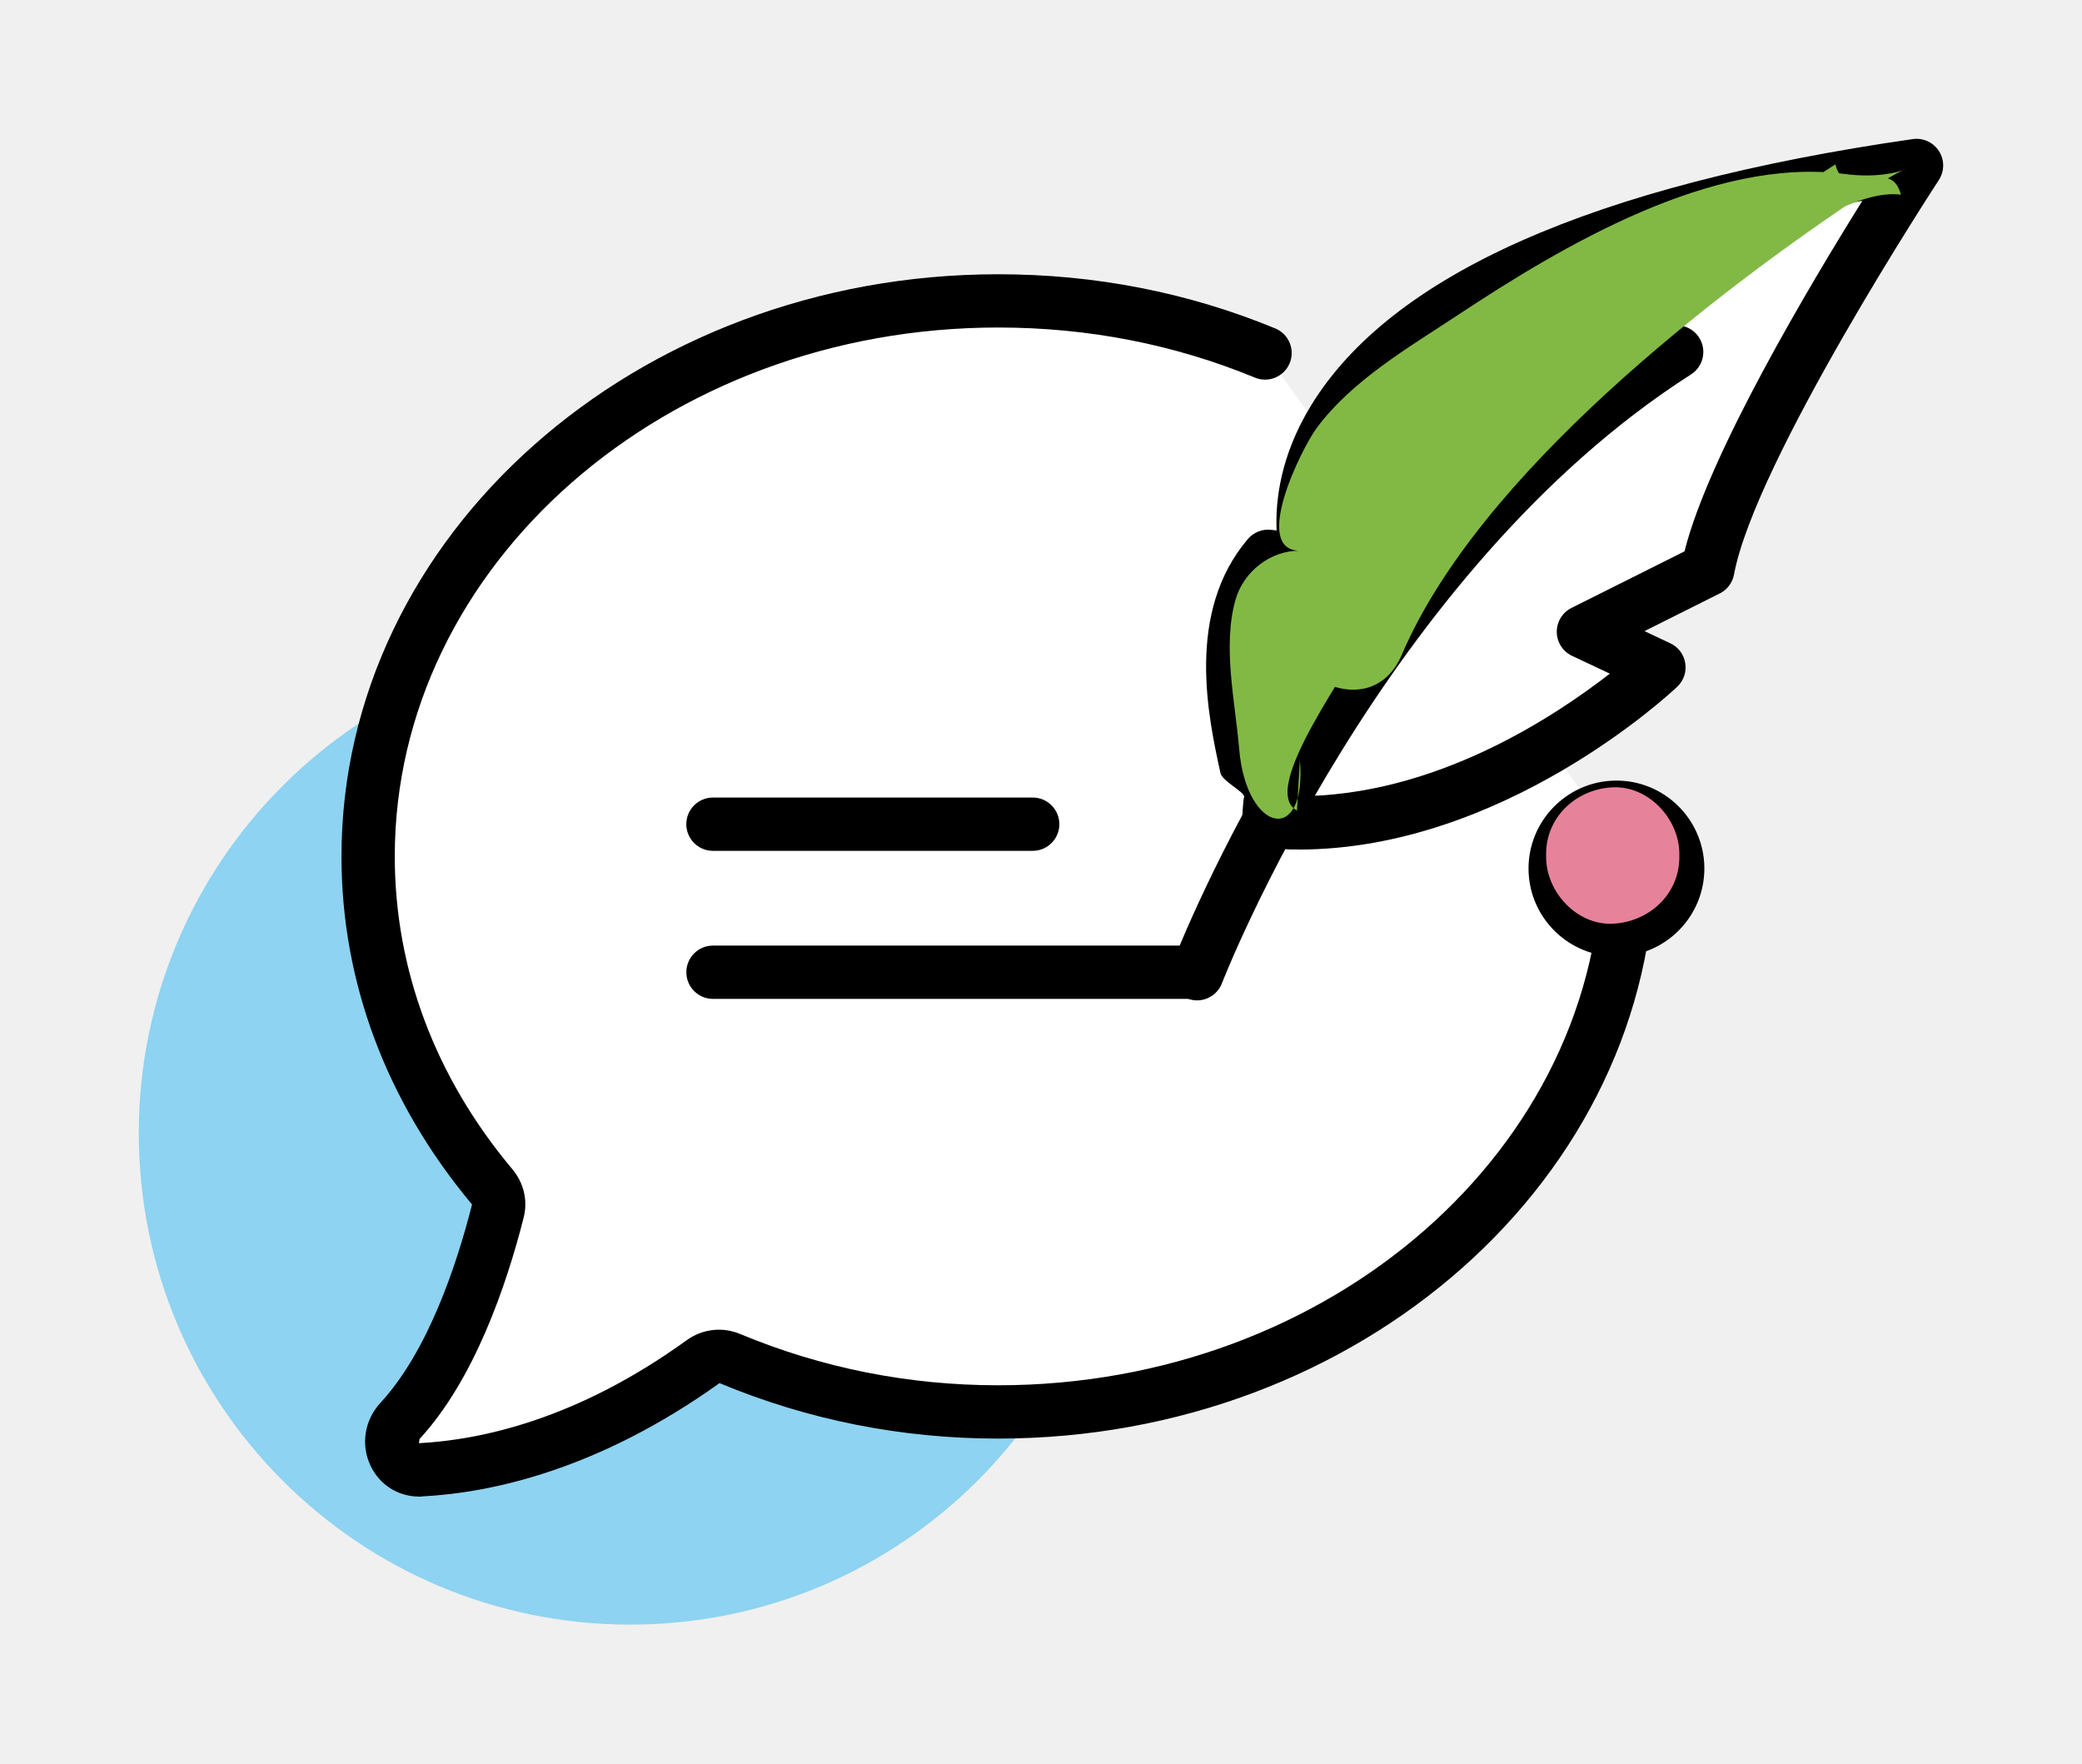
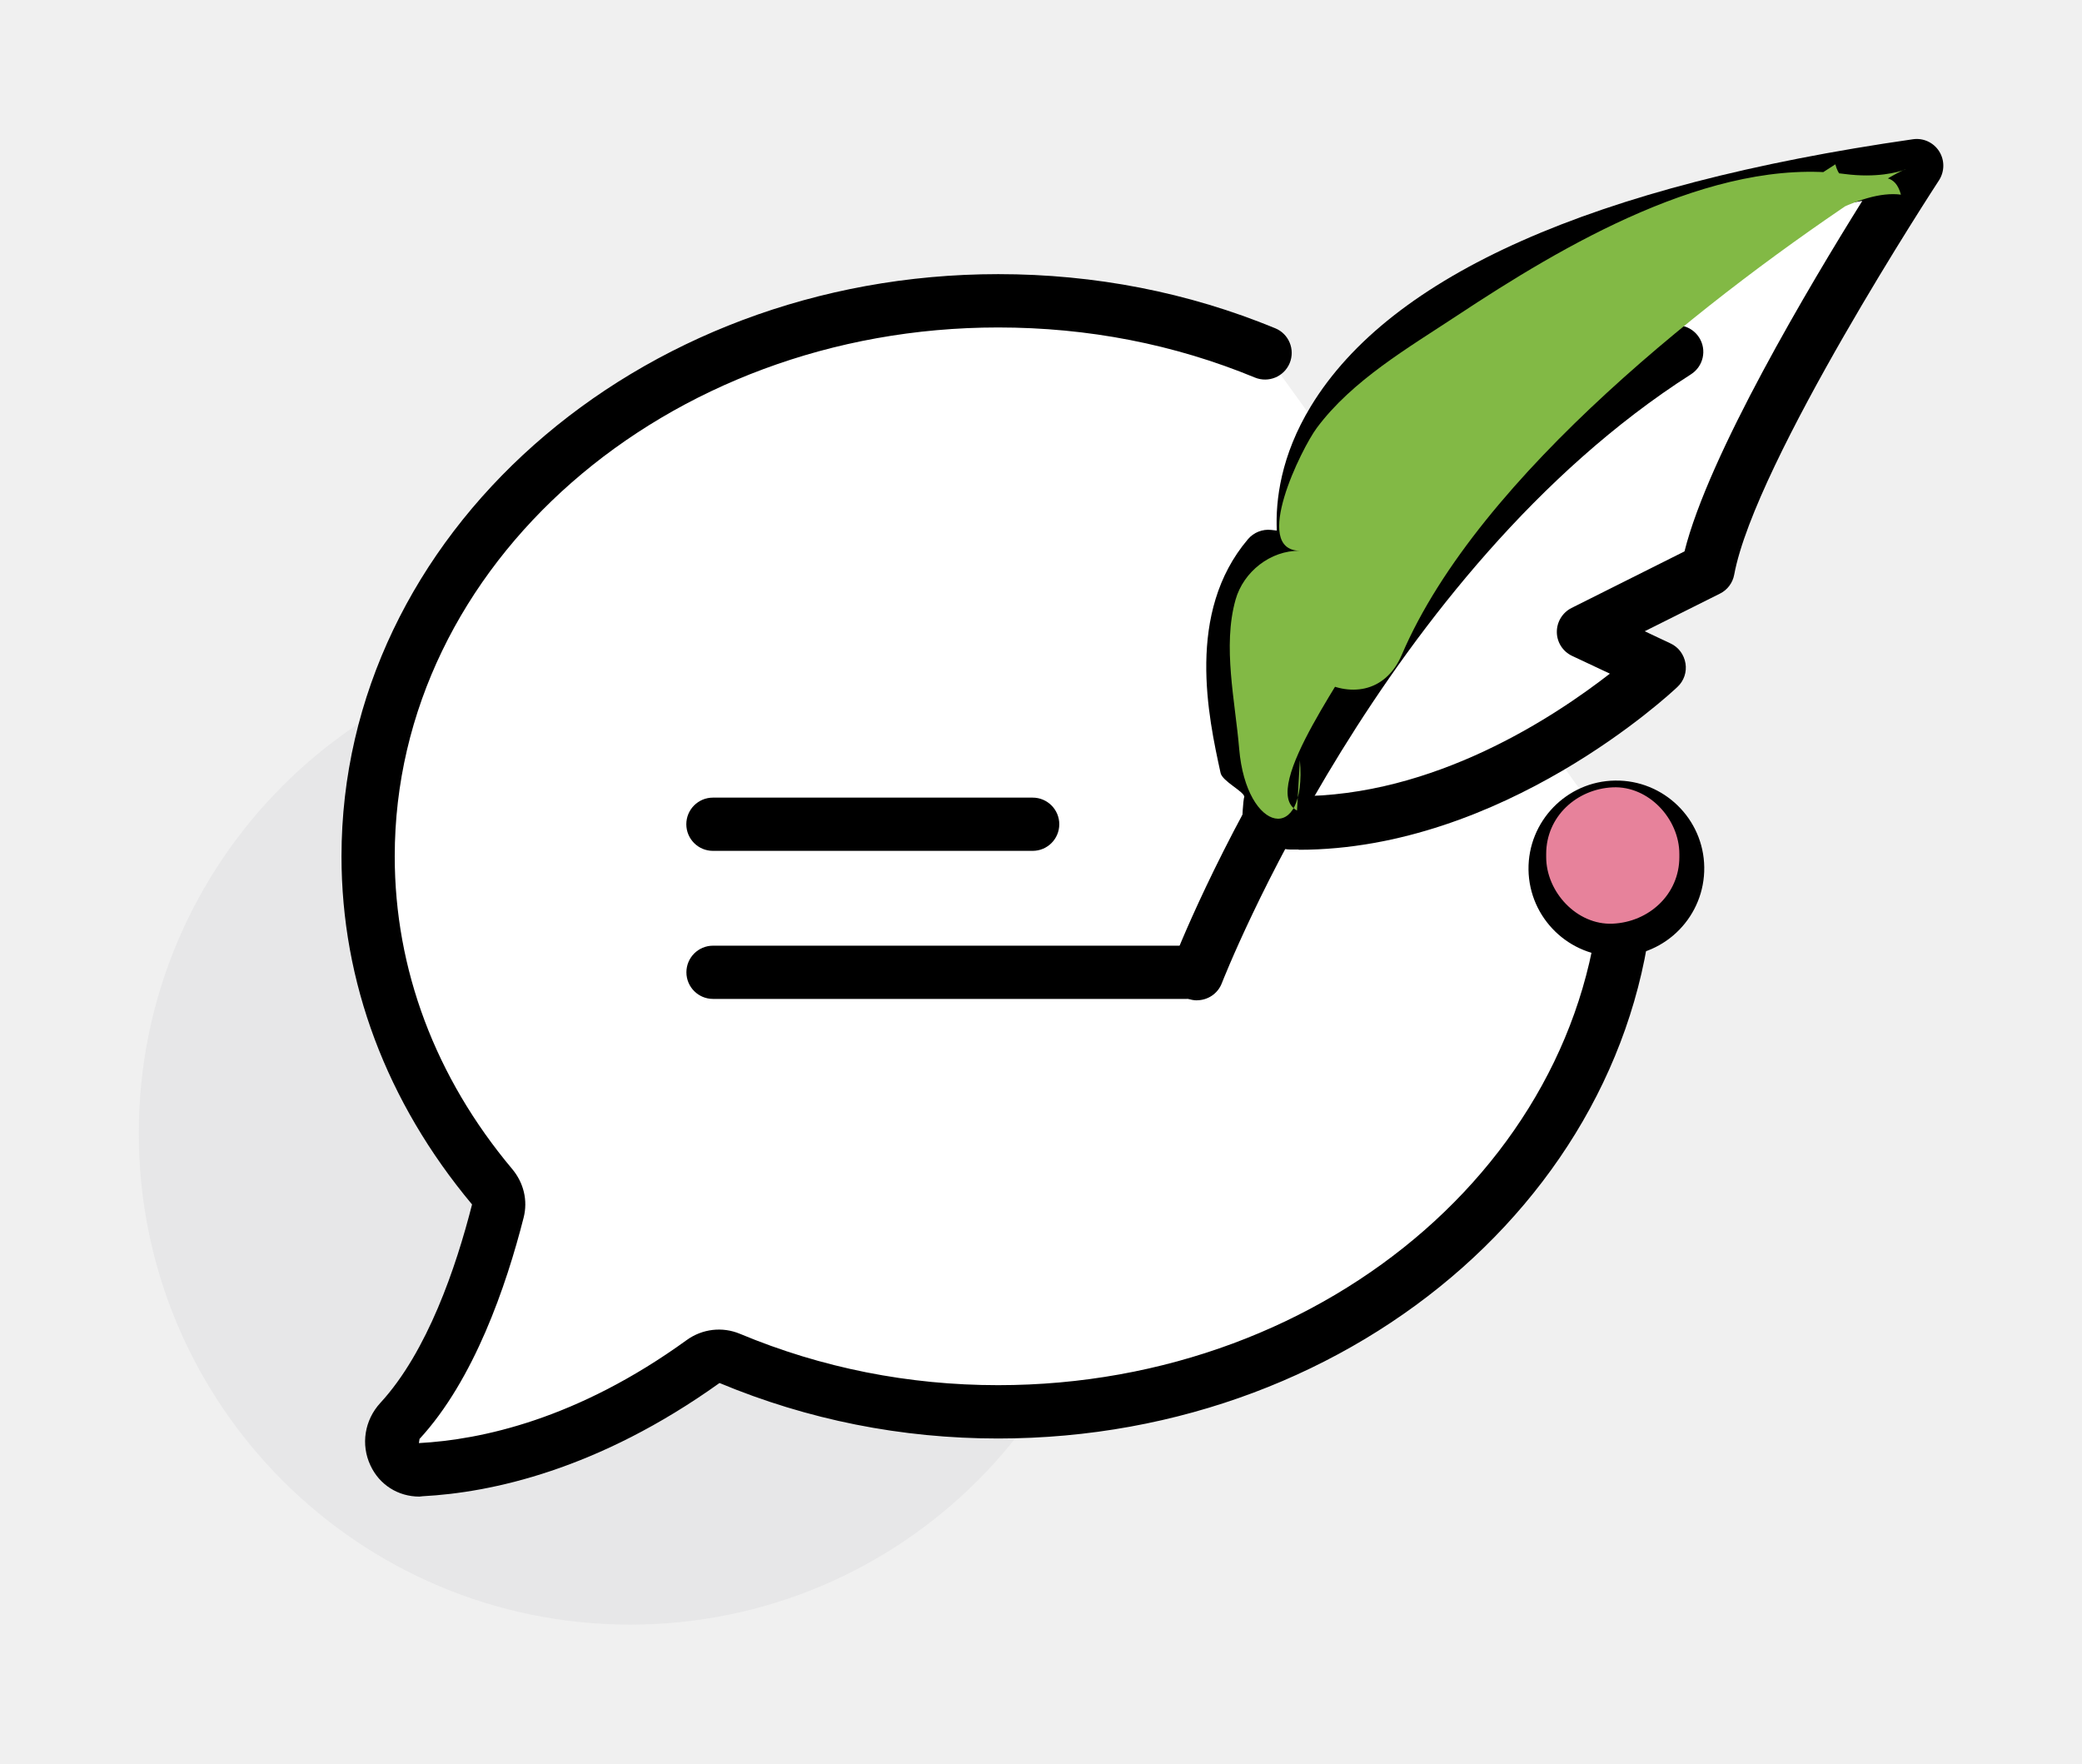
- <svg xmlns="http://www.w3.org/2000/svg" width="150" height="127.04" viewBox="0 0 39.688 33.613" version="1.1" id="svg8112">
+ <svg xmlns="http://www.w3.org/2000/svg" width="150" height="127.039" viewBox="0 0 39.688 33.612" version="1.1" id="svg8112">
  <defs id="defs8106" />
-   <g id="layer1" transform="translate(-180.3794,-36.46419)">
-     <g transform="matrix(0.6772431,0,0,0.6772431,-13.23984,-678.6512)" id="g1192" style="stroke-width:0.391">
-       <g id="g1180" style="stroke-width:0.391">
-         <circle style="fill:#8ed3f1;stroke-width:0.391" cx="303.63" cy="1087.816" r="13.83" id="circle1156" />
-         <g id="g1178" style="stroke-width:0.391">
-           <g id="g1162" style="stroke-width:0.391">
-             <path style="fill:#ffffff;stroke-width:0.391" d="m 331.724,1080.026 c 0,8.636 -7.94,15.636 -17.734,15.636 -2.706,0 -5.261,-0.546 -7.554,-1.503 -0.257,-0.107 -0.55,-0.07 -0.776,0.093 -3.201,2.315 -6.038,2.938 -7.909,3.04 -0.737,0.039 -1.099,-0.835 -0.599,-1.377 1.415,-1.533 2.271,-4.001 2.755,-5.908 0.063,-0.249 -0.006,-0.505 -0.171,-0.702 -2.18,-2.597 -3.48,-5.801 -3.48,-9.278 0,-8.636 7.94,-15.636 17.735,-15.636 2.685,0 5.23,0.525 7.511,1.468" id="path1158" />
-             <path d="m 297.7,1098.043 c -0.6,0 -1.124,-0.329 -1.38,-0.875 -0.276,-0.587 -0.167,-1.278 0.28,-1.762 1.324,-1.435 2.133,-3.828 2.58,-5.584 -2.411,-2.884 -3.675,-6.259 -3.675,-9.796 0,-9.035 8.292,-16.386 18.484,-16.386 2.724,0 5.348,0.513 7.798,1.524 0.383,0.158 0.565,0.597 0.407,0.979 -0.159,0.383 -0.597,0.564 -0.979,0.406 -2.268,-0.936 -4.699,-1.41 -7.226,-1.41 -9.365,0 -16.984,6.678 -16.984,14.886 0,3.18 1.143,6.222 3.304,8.796 0.328,0.391 0.446,0.889 0.324,1.369 -0.489,1.924 -1.394,4.566 -2.931,6.232 l -0.017,0.118 c 1.751,-0.093 4.456,-0.671 7.534,-2.897 0.442,-0.319 1.005,-0.386 1.504,-0.178 2.299,0.959 4.744,1.445 7.265,1.445 9.366,0 16.985,-6.678 16.985,-14.886 0,-0.414 0.335,-0.75 0.75,-0.75 0.414,0 0.75,0.336 0.75,0.75 0,9.035 -8.292,16.386 -18.485,16.386 -2.721,0 -5.359,-0.525 -7.842,-1.561 -3.422,2.448 -6.429,3.085 -8.357,3.188 -0.029,0 -0.059,0.01 -0.089,0.01 z" id="path1160" style="stroke-width:0.391" />
-           </g>
-           <g id="g1172" style="stroke-width:0.391">
-             <g id="g1168" style="stroke-width:0.391">
-               <path style="fill:#ffffff;stroke-width:0.391" d="m 321.087,1078.576 c 0.375,-0.25 -1.625,-4.5 0.5,-7 l 1.125,0.125 c 0,0 -2.875,-8.25 17.125,-11.125 0,0 -5.25,8 -5.875,11.375 l -3.5,1.75 2.125,1 c 0,0 -4.75,4.5 -10.375,4.375 z" id="path1164" />
-               <path d="m 322.445,1079.829 c -0.083,0 -0.167,-10e-4 -0.25,0 -0.1,0 -0.198,-0.023 -0.288,-0.064 l -0.939,-0.435 c -0.25,-0.11 -0.086,0.054 -0.109,-0.22 -0.009,-0.105 0.021,-0.672 0.055,-0.769 -0.021,-0.151 -0.618,-0.434 -0.669,-0.665 -0.345,-1.578 -0.986,-4.516 0.771,-6.583 0.161,-0.189 0.406,-0.288 0.654,-0.26 l 0.156,0.018 c -0.037,-0.849 0.112,-2.108 0.959,-3.5 2.245,-3.692 7.947,-6.221 16.946,-7.515 0.291,-0.043 0.581,0.091 0.74,0.34 0.158,0.249 0.156,0.567 -0.006,0.814 -0.051,0.078 -5.174,7.912 -5.764,11.1 -0.043,0.231 -0.191,0.43 -0.402,0.534 l -2.118,1.06 0.726,0.342 c 0.225,0.105 0.382,0.314 0.421,0.56 0.04,0.244 -0.044,0.493 -0.225,0.663 -0.201,0.19 -4.905,4.583 -10.658,4.583 z m -0.069,-1.5 c 3.89,0.021 7.282,-2.247 8.829,-3.448 l -1.063,-0.501 c -0.26,-0.122 -0.427,-0.382 -0.43,-0.669 -0.003,-0.287 0.158,-0.552 0.415,-0.68 l 3.18,-1.591 c 0.68,-2.72 3.524,-7.495 5.006,-9.866 -9.344,1.58 -12.894,4.377 -14.214,6.501 -1.154,1.856 -0.695,3.325 -0.675,3.387 0.079,0.242 0.031,0.512 -0.13,0.709 -0.161,0.198 -0.412,0.306 -0.664,0.276 l -0.7,-0.078 c -0.98,1.502 -0.508,3.66 -0.219,4.984 0.061,0.276 0.115,0.523 0.145,0.744 z" id="path1166" style="stroke-width:0.391" />
-             </g>
-             <path d="m 319.586,1084.077 c -0.089,0 -0.18,-0.017 -0.268,-0.05 -0.387,-0.148 -0.58,-0.582 -0.432,-0.969 0.188,-0.489 4.693,-12.048 13.797,-17.864 0.349,-0.223 0.813,-0.12 1.036,0.229 0.223,0.349 0.121,0.812 -0.228,1.036 -8.681,5.545 -13.159,17.021 -13.204,17.136 -0.115,0.299 -0.399,0.482 -0.701,0.482 z" id="path1170" style="stroke-width:0.391" />
-           </g>
-           <path d="m 314.961,1079.868 h -9 c -0.415,0 -0.75,-0.336 -0.75,-0.75 0,-0.414 0.335,-0.75 0.75,-0.75 h 9 c 0.414,0 0.75,0.336 0.75,0.75 0,0.414 -0.336,0.75 -0.75,0.75 z" id="path1174" style="stroke-width:0.391" />
-           <path d="m 319.295,1084.035 h -13.333 c -0.415,0 -0.75,-0.336 -0.75,-0.75 0,-0.414 0.335,-0.75 0.75,-0.75 h 13.333 c 0.415,0 0.75,0.336 0.75,0.75 0,0.414 -0.336,0.75 -0.75,0.75 z" id="path1176" style="stroke-width:0.391" />
-         </g>
-       </g>
-       <g id="g1186" style="stroke-width:0.391">
-         <path style="fill:#ffffff;stroke-width:0.391" d="m 332.754,1079.192 c 1.233,1.782 -0.682,3.751 -2.498,2.567 -0.088,-0.058 -0.168,-0.135 -0.228,-0.222 -1.234,-1.782 0.682,-3.751 2.498,-2.567 0.088,0.058 0.168,0.135 0.228,0.222 z" id="path1182" />
-         <path d="m 331.425,1082.84 c -1.363,0.019 -2.489,-1.076 -2.508,-2.44 -0.019,-1.364 1.076,-2.49 2.439,-2.509 1.365,-0.02 2.491,1.076 2.51,2.439 0.019,1.365 -1.075,2.49 -2.441,2.51 z m -0.049,-3.509 c -0.57,0.01 -1.027,0.479 -1.019,1.048 0.008,0.57 0.478,1.028 1.047,1.021 0.57,-0.01 1.029,-0.479 1.021,-1.049 -0.007,-0.571 -0.478,-1.028 -1.049,-1.02 z" id="path1184" style="stroke-width:0.391" />
-       </g>
-       <path style="fill:#82b945;stroke-width:0.391" d="m 322.399,1078.734 c -1.124,-0.597 1.674,-4.185 1.887,-4.938 -0.603,0.459 -1.205,0.917 -1.808,1.376 2.773,0.041 2.782,-1.77 3.283,-3.826 0.538,-2.208 3.204,-3.456 4.978,-4.544 1.858,-1.141 6.392,-5.7 8.66,-5.401 -0.315,-1.164 -1.531,0.312 -1.847,-0.853 -4.94,3.257 -12.98,6.15 -15.44,11.907 -0.938,2.195 2.292,4.108 3.238,1.894 2.165,-5.068 8.825,-10.22 13.215,-13.114 1.664,-1.098 1.048,-0.18 -0.75,-0.417 -3.729,-0.491 -7.958,2.033 -10.902,3.979 -1.372,0.907 -2.96,1.825 -3.958,3.169 -0.428,0.576 -1.843,3.437 -0.477,3.456 -0.826,-0.012 -1.586,0.592 -1.808,1.377 -0.372,1.313 -0.011,2.858 0.102,4.198 0.202,2.387 1.914,2.729 1.709,0.32 z" id="path1188" />
-       <path style="fill:#e7829b;stroke-width:0.391" d="m 333.162,1080.044 c 0,-0.029 0,-0.059 0,-0.089 0,-0.98 -0.862,-1.92 -1.875,-1.875 -1.016,0.046 -1.875,0.824 -1.875,1.875 0,0.03 0,0.06 0,0.089 0,0.98 0.863,1.921 1.875,1.875 1.016,-0.046 1.875,-0.823 1.875,-1.875 z" id="path1190" />
+   <g id="layer1" transform="translate(-180.3794,-36.46438)">
+     <g id="g5978" transform="matrix(1.719782,0,0,1.719782,-131.7382,-48.53559)" style="stroke-width:0.581">
+       <circle id="circle1156" r="5.446" cy="61.985" cx="188.471" style="fill:#e7e7e8;stroke-width:0.154" />
+       <path id="path1158" d="m 199.535,58.917 c 0,3.401 -3.127,6.157 -6.984,6.157 -1.066,0 -2.072,-0.215 -2.975,-0.592 -0.101,-0.042 -0.217,-0.028 -0.306,0.037 -1.261,0.912 -2.378,1.157 -3.115,1.197 -0.29,0.015 -0.433,-0.329 -0.236,-0.542 0.557,-0.604 0.894,-1.576 1.085,-2.327 0.025,-0.098 -0.002,-0.199 -0.067,-0.276 -0.858,-1.023 -1.37,-2.284 -1.37,-3.654 0,-3.401 3.127,-6.157 6.984,-6.157 1.057,0 2.06,0.207 2.958,0.578" style="fill:#ffffff;stroke-width:0.154" />
+       <path style="stroke-width:0.154" id="path1160" d="m 186.136,66.012 c -0.236,0 -0.443,-0.13 -0.543,-0.345 -0.109,-0.231 -0.066,-0.503 0.11,-0.694 0.521,-0.565 0.84,-1.507 1.016,-2.199 -0.949,-1.136 -1.447,-2.465 -1.447,-3.858 0,-3.558 3.265,-6.453 7.279,-6.453 1.073,0 2.106,0.202 3.071,0.6 0.151,0.062 0.222,0.235 0.16,0.386 -0.063,0.151 -0.235,0.222 -0.386,0.16 -0.893,-0.369 -1.85,-0.555 -2.846,-0.555 -3.688,0 -6.688,2.63 -6.688,5.862 0,1.252 0.45,2.45 1.301,3.464 0.129,0.154 0.176,0.35 0.128,0.539 -0.193,0.758 -0.549,1.798 -1.154,2.454 l -0.007,0.046 c 0.69,-0.037 1.755,-0.264 2.967,-1.141 0.174,-0.126 0.396,-0.152 0.592,-0.07 0.905,0.378 1.868,0.569 2.861,0.569 3.688,0 6.689,-2.63 6.689,-5.862 0,-0.163 0.132,-0.295 0.295,-0.295 0.163,0 0.295,0.132 0.295,0.295 0,3.558 -3.265,6.453 -7.279,6.453 -1.072,0 -2.11,-0.207 -3.088,-0.615 -1.348,0.964 -2.532,1.215 -3.291,1.255 -0.011,0 -0.023,0.004 -0.035,0.004 z" />
+       <path style="fill:#ffffff;stroke-width:0.154" d="m 195.346,58.346 c 0.148,-0.098 -0.64,-1.772 0.197,-2.757 l 0.443,0.049 c 0,0 -1.132,-3.249 6.744,-4.381 0,0 -2.067,3.15 -2.314,4.479 l -1.378,0.689 0.837,0.394 c 0,0 -1.871,1.772 -4.086,1.723 z" id="path1164" />
+       <path d="m 195.881,58.84 c -0.033,0 -0.066,-3.94e-4 -0.098,0 -0.039,0 -0.078,-0.009 -0.113,-0.025 l -0.37,-0.171 c -0.099,-0.043 -0.034,0.021 -0.043,-0.087 -0.004,-0.041 0.008,-0.265 0.022,-0.303 -0.008,-0.059 -0.243,-0.171 -0.263,-0.262 -0.136,-0.621 -0.388,-1.778 0.304,-2.592 0.063,-0.074 0.16,-0.113 0.258,-0.102 l 0.061,0.007 c -0.015,-0.334 0.044,-0.83 0.378,-1.378 0.884,-1.454 3.129,-2.45 6.673,-2.959 0.115,-0.017 0.229,0.036 0.291,0.134 0.062,0.098 0.061,0.223 -0.002,0.321 -0.02,0.031 -2.037,3.116 -2.27,4.371 -0.017,0.091 -0.075,0.169 -0.158,0.21 l -0.834,0.417 0.286,0.135 c 0.089,0.041 0.15,0.124 0.166,0.221 0.016,0.096 -0.017,0.194 -0.089,0.261 -0.079,0.075 -1.932,1.805 -4.197,1.805 z m -0.027,-0.591 c 1.532,0.008 2.868,-0.885 3.477,-1.358 l -0.419,-0.197 c -0.102,-0.048 -0.168,-0.15 -0.169,-0.263 -0.001,-0.113 0.062,-0.217 0.163,-0.268 l 1.252,-0.627 c 0.268,-1.071 1.388,-2.951 1.971,-3.885 -3.68,0.622 -5.078,1.724 -5.597,2.56 -0.454,0.731 -0.274,1.309 -0.266,1.334 0.031,0.095 0.012,0.202 -0.051,0.279 -0.063,0.078 -0.162,0.121 -0.261,0.109 l -0.276,-0.031 c -0.386,0.591 -0.2,1.441 -0.086,1.963 0.024,0.109 0.045,0.206 0.057,0.293 z" id="path1166" style="stroke-width:0.154" />
+       <path style="stroke-width:0.154" id="path1170" d="m 194.755,60.512 c -0.035,0 -0.071,-0.007 -0.106,-0.02 -0.152,-0.058 -0.228,-0.229 -0.17,-0.382 0.074,-0.193 1.848,-4.744 5.433,-7.035 0.137,-0.088 0.32,-0.047 0.408,0.09 0.088,0.137 0.048,0.32 -0.09,0.408 -3.419,2.184 -5.182,6.703 -5.2,6.748 -0.045,0.118 -0.157,0.19 -0.276,0.19 z" />
+       <path d="m 192.933,58.855 h -3.544 c -0.163,0 -0.295,-0.132 -0.295,-0.295 0,-0.163 0.132,-0.295 0.295,-0.295 h 3.544 c 0.163,0 0.295,0.132 0.295,0.295 0,0.163 -0.132,0.295 -0.295,0.295 z" id="path1174" style="stroke-width:0.154" />
+       <path d="m 194.64,60.496 h -5.25 c -0.163,0 -0.295,-0.132 -0.295,-0.295 0,-0.163 0.132,-0.295 0.295,-0.295 h 5.25 c 0.163,0 0.295,0.132 0.295,0.295 0,0.163 -0.132,0.295 -0.295,0.295 z" id="path1176" style="stroke-width:0.154" />
+       <path id="path1182" d="m 199.94,58.589 c 0.486,0.702 -0.269,1.477 -0.984,1.011 -0.035,-0.023 -0.066,-0.053 -0.09,-0.087 -0.486,-0.702 0.269,-1.477 0.984,-1.011 0.035,0.023 0.066,0.053 0.09,0.087 z" style="fill:#ffffff;stroke-width:0.154" />
+       <path style="stroke-width:0.154" id="path1184" d="m 199.417,60.025 c -0.537,0.007 -0.98,-0.424 -0.988,-0.961 -0.007,-0.537 0.424,-0.981 0.96,-0.988 0.538,-0.008 0.981,0.424 0.988,0.96 0.007,0.538 -0.423,0.981 -0.961,0.988 z m -0.019,-1.382 c -0.224,0.004 -0.404,0.189 -0.401,0.413 0.003,0.224 0.188,0.405 0.412,0.402 0.224,-0.004 0.405,-0.189 0.402,-0.413 -0.003,-0.225 -0.188,-0.405 -0.413,-0.402 z" />
+       <path style="fill:#82b945;stroke-width:0.154" d="m 195.863,58.408 c -0.443,-0.235 0.659,-1.648 0.743,-1.945 -0.237,0.181 -0.475,0.361 -0.712,0.542 1.092,0.016 1.096,-0.697 1.293,-1.507 0.212,-0.869 1.262,-1.361 1.96,-1.789 0.732,-0.449 2.517,-2.245 3.41,-2.127 -0.124,-0.458 -0.603,0.123 -0.727,-0.336 -1.945,1.283 -5.111,2.422 -6.08,4.689 -0.369,0.864 0.903,1.618 1.275,0.746 0.853,-1.996 3.475,-4.025 5.204,-5.164 0.655,-0.432 0.413,-0.071 -0.295,-0.164 -1.468,-0.193 -3.134,0.801 -4.293,1.567 -0.54,0.357 -1.166,0.719 -1.559,1.248 -0.169,0.227 -0.726,1.353 -0.188,1.361 -0.325,-0.005 -0.625,0.233 -0.712,0.542 -0.146,0.517 -0.004,1.125 0.04,1.653 0.08,0.94 0.754,1.075 0.673,0.126 z" id="path1188" />
+       <path style="fill:#e7829b;stroke-width:0.154" d="m 200.101,58.924 c 0,-0.011 0,-0.023 0,-0.035 0,-0.386 -0.339,-0.756 -0.738,-0.738 -0.4,0.018 -0.738,0.324 -0.738,0.738 0,0.012 0,0.024 0,0.035 0,0.386 0.34,0.756 0.738,0.738 0.4,-0.018 0.738,-0.324 0.738,-0.738 z" id="path1190" />
    </g>
  </g>
</svg>
